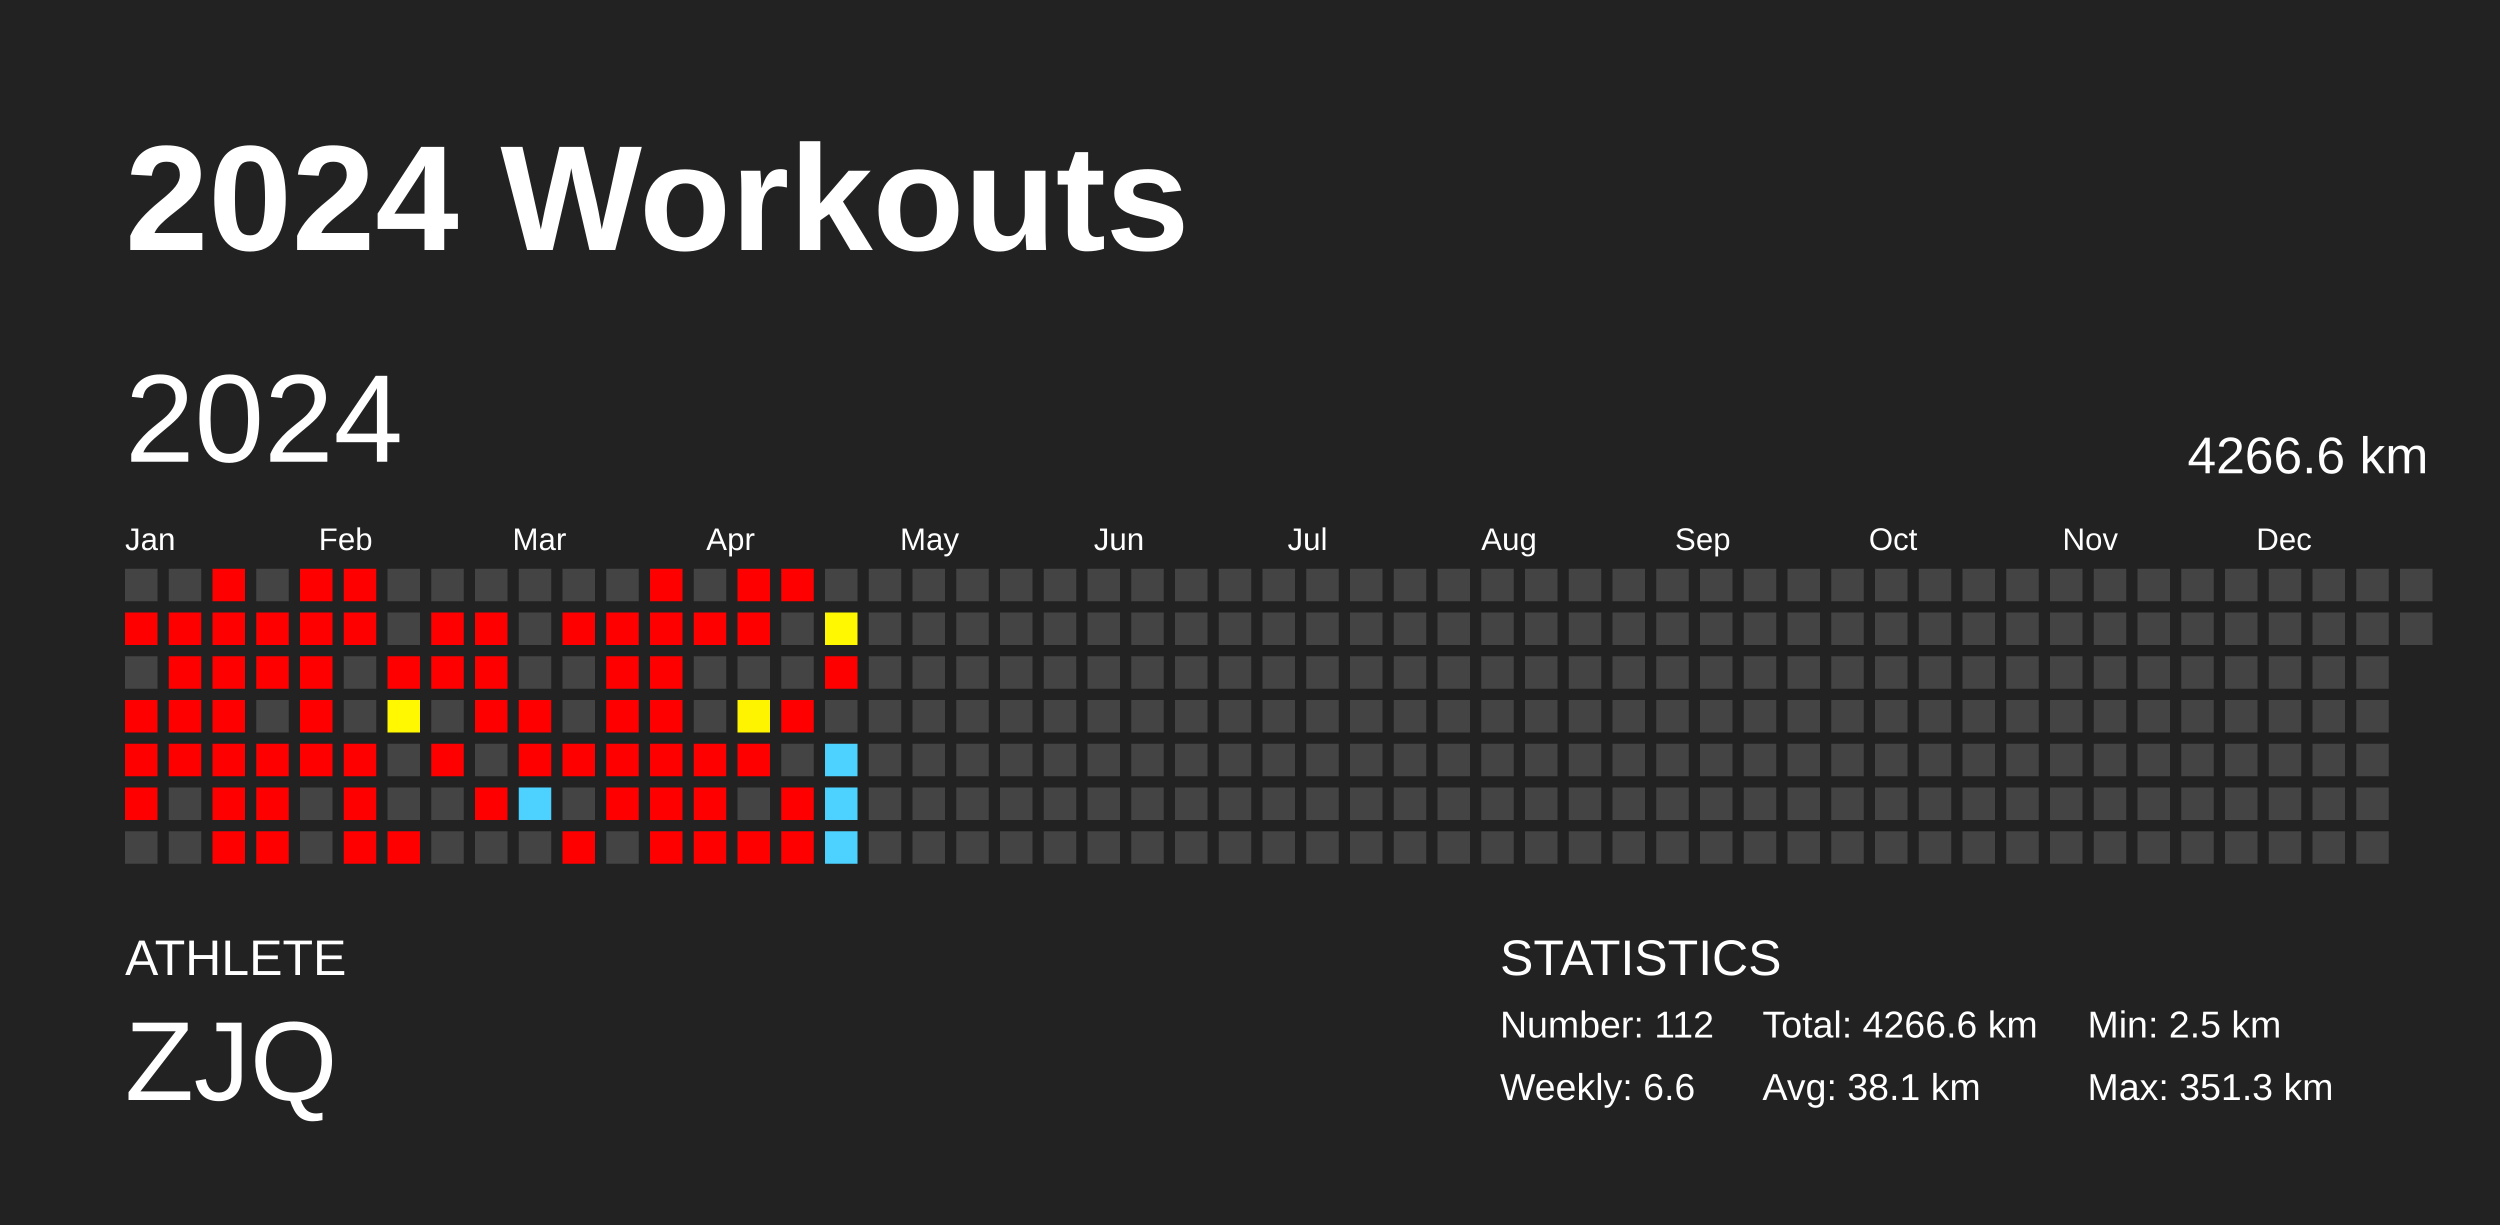
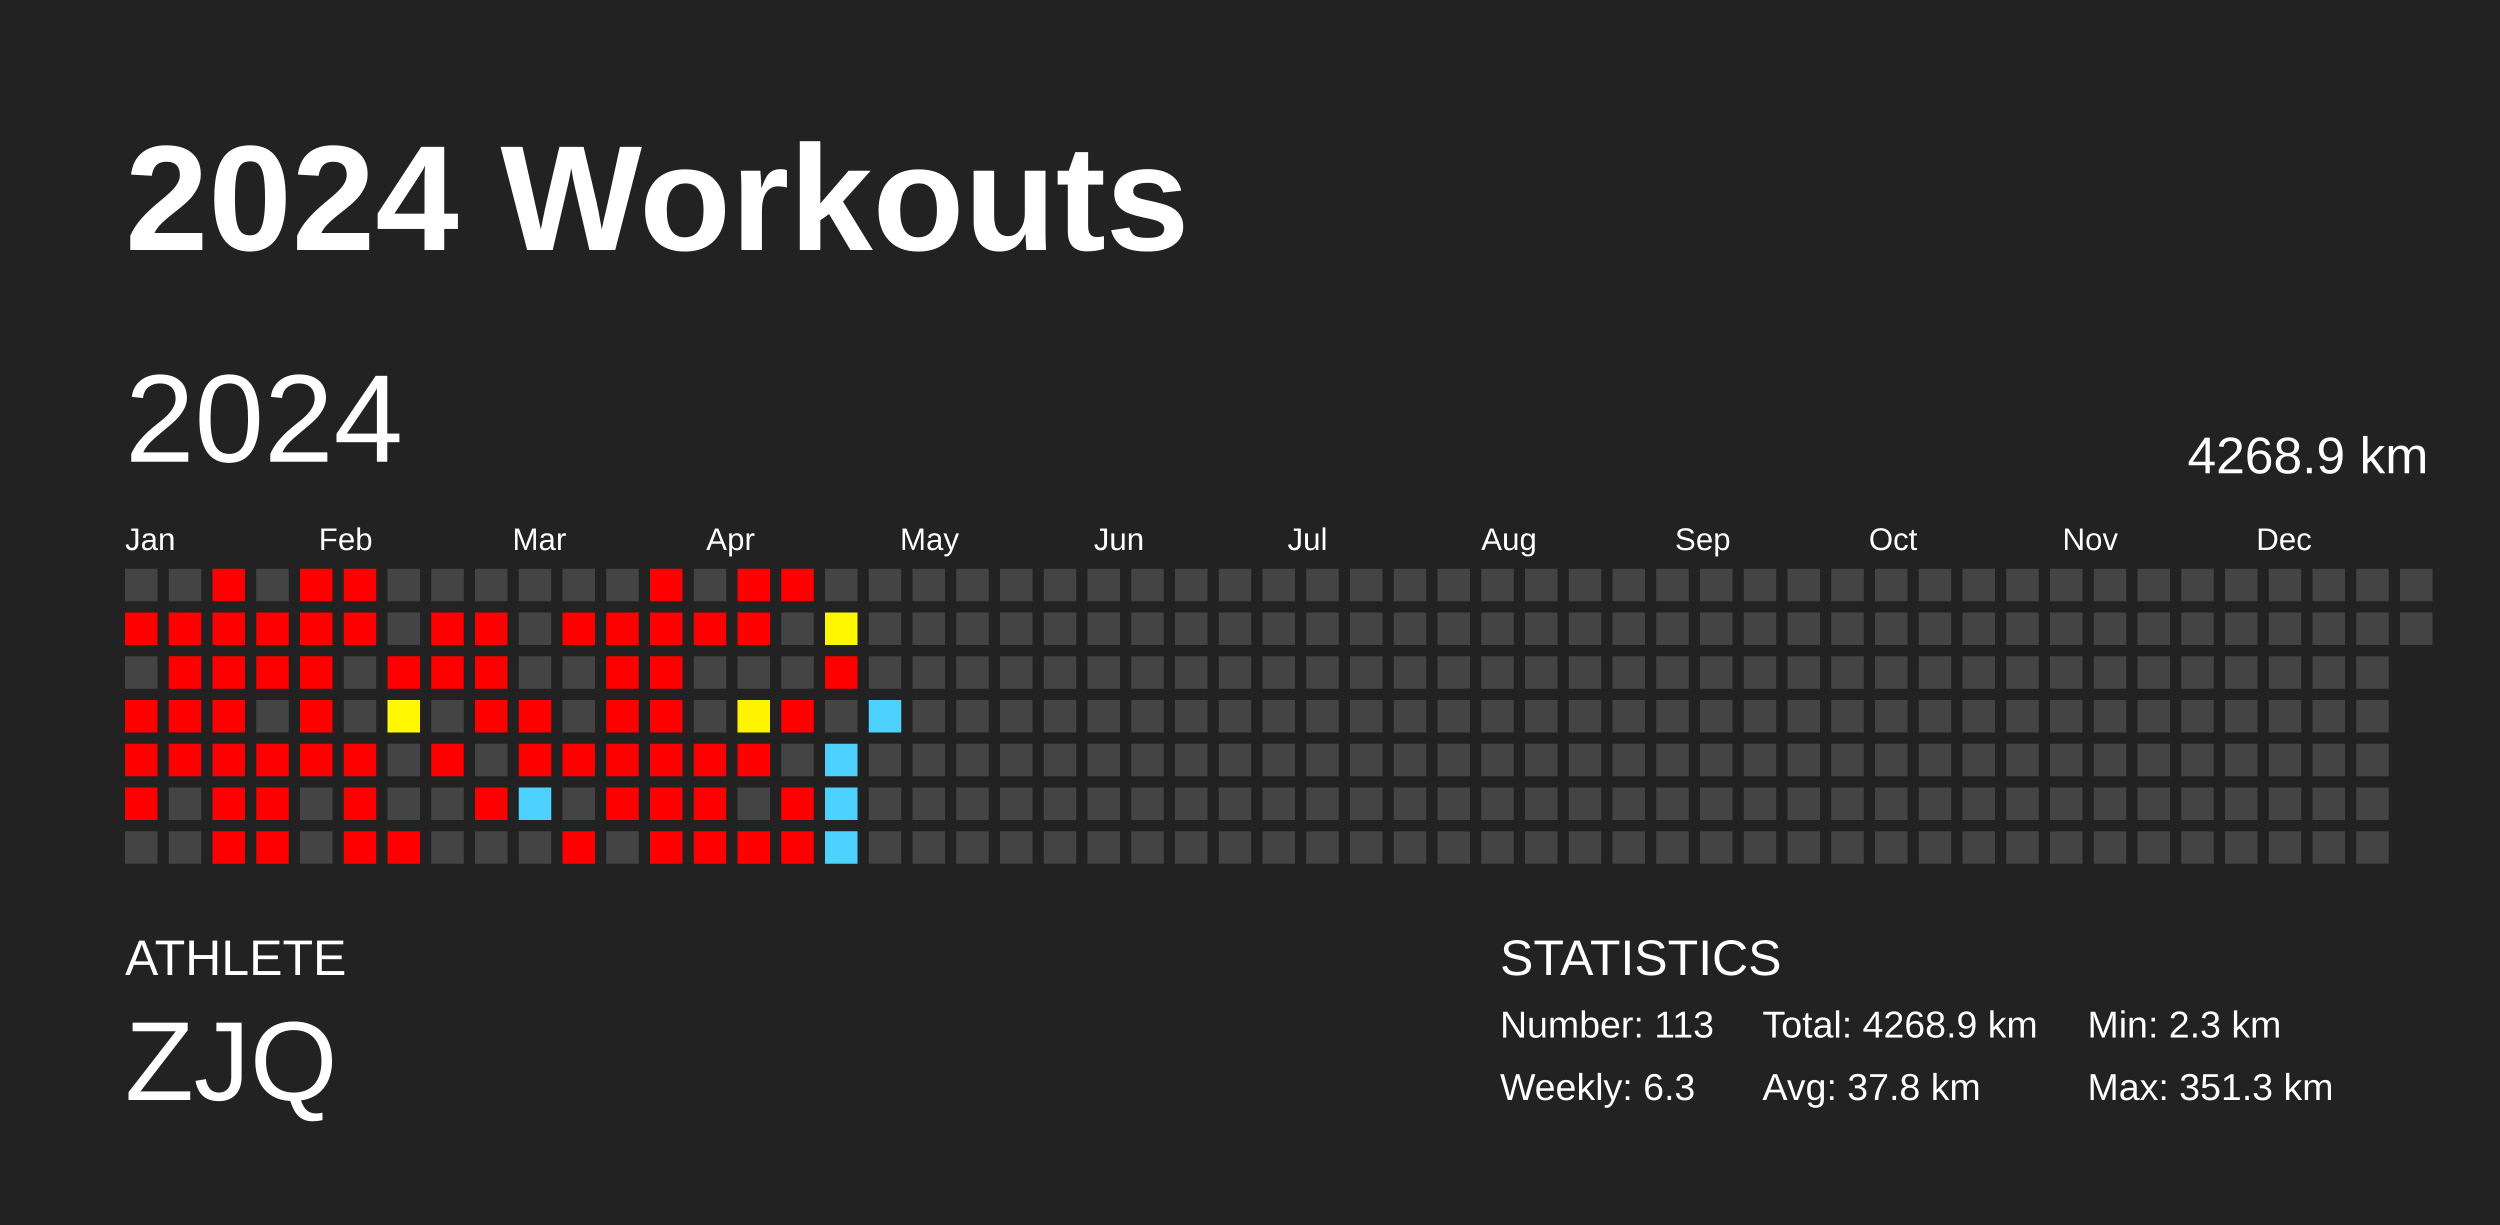
<svg xmlns="http://www.w3.org/2000/svg" baseProfile="full" height="98mm" version="1.1" viewBox="0,0,200,98" width="200mm">
  <defs />
  <rect fill="#222222" height="98" width="200" x="0" y="0" />
  <text fill="#FFFFFF" style="font-size:12px; font-family:Arial; font-weight:bold;" x="10" y="20">2024 Workouts</text>
  <text fill="#FFFFFF" style="font-size:4px; font-family:Arial" x="10" y="78">ATHLETE</text>
  <text fill="#FFFFFF" style="font-size:9px; font-family:Arial" x="10" y="88">ZJQ</text>
  <text fill="#FFFFFF" style="font-size:4px; font-family:Arial" x="120" y="78">STATISTICS</text>
-   <text fill="#FFFFFF" style="font-size:3px; font-family:Arial" x="120" y="83">Number: 112</text>
-   <text fill="#FFFFFF" style="font-size:3px; font-family:Arial" x="120" y="88">Weekly: 6.6</text>
-   <text fill="#FFFFFF" style="font-size:3px; font-family:Arial" x="141" y="83">Total: 4266.6 km</text>
-   <text fill="#FFFFFF" style="font-size:3px; font-family:Arial" x="141" y="88">Avg: 38.1 km</text>
-   <text fill="#FFFFFF" style="font-size:3px; font-family:Arial" x="167" y="83">Min: 2.5 km</text>
+   <text fill="#FFFFFF" style="font-size:3px; font-family:Arial" x="120" y="83">Number: 113</text>
+   <text fill="#FFFFFF" style="font-size:3px; font-family:Arial" x="120" y="88">Weekly: 6.3</text>
+   <text fill="#FFFFFF" style="font-size:3px; font-family:Arial" x="141" y="83">Total: 4268.9 km</text>
+   <text fill="#FFFFFF" style="font-size:3px; font-family:Arial" x="141" y="88">Avg: 37.8 km</text>
+   <text fill="#FFFFFF" style="font-size:3px; font-family:Arial" x="167" y="83">Min: 2.3 km</text>
  <text fill="#FFFFFF" style="font-size:3px; font-family:Arial" x="167" y="88">Max: 351.3 km</text>
  <text dominant-baseline="hanging" fill="#FFFFFF" style="font-size:10.0px; font-family:Arial;" x="10" y="30">2024</text>
-   <text dominant-baseline="hanging" fill="#FFFFFF" style="font-size:4.125px; font-family:Arial;" x="175" y="35">4266.6 km</text>
+   <text dominant-baseline="hanging" fill="#FFFFFF" style="font-size:4.125px; font-family:Arial;" x="175" y="35">4268.9 km</text>
  <text fill="#FFFFFF" style="font-size:2.5px; font-family:Arial" x="10.0" y="44">Jan</text>
  <text fill="#FFFFFF" style="font-size:2.5px; font-family:Arial" x="25.5" y="44">Feb</text>
  <text fill="#FFFFFF" style="font-size:2.5px; font-family:Arial" x="41.0" y="44">Mar</text>
  <text fill="#FFFFFF" style="font-size:2.5px; font-family:Arial" x="56.5" y="44">Apr</text>
  <text fill="#FFFFFF" style="font-size:2.5px; font-family:Arial" x="72.0" y="44">May</text>
  <text fill="#FFFFFF" style="font-size:2.5px; font-family:Arial" x="87.5" y="44">Jun</text>
  <text fill="#FFFFFF" style="font-size:2.5px; font-family:Arial" x="103.0" y="44">Jul</text>
  <text fill="#FFFFFF" style="font-size:2.5px; font-family:Arial" x="118.5" y="44">Aug</text>
  <text fill="#FFFFFF" style="font-size:2.5px; font-family:Arial" x="134.0" y="44">Sep</text>
  <text fill="#FFFFFF" style="font-size:2.5px; font-family:Arial" x="149.5" y="44">Oct</text>
  <text fill="#FFFFFF" style="font-size:2.5px; font-family:Arial" x="165.0" y="44">Nov</text>
  <text fill="#FFFFFF" style="font-size:2.5px; font-family:Arial" x="180.5" y="44">Dec</text>
  <rect fill="#444444" height="2.6" width="2.6" x="10.0" y="45.5" />
  <rect fill="red" height="2.6" width="2.6" x="10.0" y="49.0" />
  <rect fill="#444444" height="2.6" width="2.6" x="10.0" y="52.5" />
  <rect fill="red" height="2.6" width="2.6" x="10.0" y="56.0" />
  <rect fill="red" height="2.6" width="2.6" x="10.0" y="59.5" />
  <rect fill="red" height="2.6" width="2.6" x="10.0" y="63.0" />
  <rect fill="#444444" height="2.6" width="2.6" x="10.0" y="66.5" />
  <rect fill="#444444" height="2.6" width="2.6" x="13.5" y="45.5" />
  <rect fill="red" height="2.6" width="2.6" x="13.5" y="49.0" />
  <rect fill="red" height="2.6" width="2.6" x="13.5" y="52.5" />
  <rect fill="red" height="2.6" width="2.6" x="13.5" y="56.0" />
  <rect fill="red" height="2.6" width="2.6" x="13.5" y="59.5" />
  <rect fill="#444444" height="2.6" width="2.6" x="13.5" y="63.0" />
  <rect fill="#444444" height="2.6" width="2.6" x="13.5" y="66.5" />
  <rect fill="red" height="2.6" width="2.6" x="17.0" y="45.5" />
  <rect fill="red" height="2.6" width="2.6" x="17.0" y="49.0" />
  <rect fill="red" height="2.6" width="2.6" x="17.0" y="52.5" />
  <rect fill="red" height="2.6" width="2.6" x="17.0" y="56.0" />
  <rect fill="red" height="2.6" width="2.6" x="17.0" y="59.5" />
  <rect fill="red" height="2.6" width="2.6" x="17.0" y="63.0" />
  <rect fill="red" height="2.6" width="2.6" x="17.0" y="66.5" />
  <rect fill="#444444" height="2.6" width="2.6" x="20.5" y="45.5" />
  <rect fill="red" height="2.6" width="2.6" x="20.5" y="49.0" />
  <rect fill="red" height="2.6" width="2.6" x="20.5" y="52.5" />
  <rect fill="#444444" height="2.6" width="2.6" x="20.5" y="56.0" />
  <rect fill="red" height="2.6" width="2.6" x="20.5" y="59.5" />
  <rect fill="red" height="2.6" width="2.6" x="20.5" y="63.0" />
  <rect fill="red" height="2.6" width="2.6" x="20.5" y="66.5" />
  <rect fill="red" height="2.6" width="2.6" x="24.0" y="45.5" />
  <rect fill="red" height="2.6" width="2.6" x="24.0" y="49.0" />
  <rect fill="red" height="2.6" width="2.6" x="24.0" y="52.5" />
  <rect fill="red" height="2.6" width="2.6" x="24.0" y="56.0" />
  <rect fill="red" height="2.6" width="2.6" x="24.0" y="59.5" />
  <rect fill="#444444" height="2.6" width="2.6" x="24.0" y="63.0" />
  <rect fill="#444444" height="2.6" width="2.6" x="24.0" y="66.5" />
  <rect fill="red" height="2.6" width="2.6" x="27.5" y="45.5" />
  <rect fill="red" height="2.6" width="2.6" x="27.5" y="49.0" />
  <rect fill="#444444" height="2.6" width="2.6" x="27.5" y="52.5" />
  <rect fill="#444444" height="2.6" width="2.6" x="27.5" y="56.0" />
  <rect fill="red" height="2.6" width="2.6" x="27.5" y="59.5" />
  <rect fill="red" height="2.6" width="2.6" x="27.5" y="63.0" />
  <rect fill="red" height="2.6" width="2.6" x="27.5" y="66.5" />
  <rect fill="#444444" height="2.6" width="2.6" x="31.0" y="45.5" />
  <rect fill="#444444" height="2.6" width="2.6" x="31.0" y="49.0" />
  <rect fill="red" height="2.6" width="2.6" x="31.0" y="52.5" />
  <rect fill="#fff800" height="2.6" width="2.6" x="31.0" y="56.0" />
  <rect fill="#444444" height="2.6" width="2.6" x="31.0" y="59.5" />
  <rect fill="#444444" height="2.6" width="2.6" x="31.0" y="63.0" />
  <rect fill="red" height="2.6" width="2.6" x="31.0" y="66.5" />
  <rect fill="#444444" height="2.6" width="2.6" x="34.5" y="45.5" />
  <rect fill="red" height="2.6" width="2.6" x="34.5" y="49.0" />
  <rect fill="red" height="2.6" width="2.6" x="34.5" y="52.5" />
  <rect fill="#444444" height="2.6" width="2.6" x="34.5" y="56.0" />
  <rect fill="red" height="2.6" width="2.6" x="34.5" y="59.5" />
  <rect fill="#444444" height="2.6" width="2.6" x="34.5" y="63.0" />
  <rect fill="#444444" height="2.6" width="2.6" x="34.5" y="66.5" />
  <rect fill="#444444" height="2.6" width="2.6" x="38.0" y="45.5" />
  <rect fill="red" height="2.6" width="2.6" x="38.0" y="49.0" />
  <rect fill="red" height="2.6" width="2.6" x="38.0" y="52.5" />
  <rect fill="red" height="2.6" width="2.6" x="38.0" y="56.0" />
  <rect fill="#444444" height="2.6" width="2.6" x="38.0" y="59.5" />
  <rect fill="red" height="2.6" width="2.6" x="38.0" y="63.0" />
  <rect fill="#444444" height="2.6" width="2.6" x="38.0" y="66.5" />
  <rect fill="#444444" height="2.6" width="2.6" x="41.5" y="45.5" />
  <rect fill="#444444" height="2.6" width="2.6" x="41.5" y="49.0" />
  <rect fill="#444444" height="2.6" width="2.6" x="41.5" y="52.5" />
  <rect fill="red" height="2.6" width="2.6" x="41.5" y="56.0" />
  <rect fill="red" height="2.6" width="2.6" x="41.5" y="59.5" />
  <rect fill="#4dd2ff" height="2.6" width="2.6" x="41.5" y="63.0" />
  <rect fill="#444444" height="2.6" width="2.6" x="41.5" y="66.5" />
  <rect fill="#444444" height="2.6" width="2.6" x="45.0" y="45.5" />
  <rect fill="red" height="2.6" width="2.6" x="45.0" y="49.0" />
  <rect fill="#444444" height="2.6" width="2.6" x="45.0" y="52.5" />
  <rect fill="#444444" height="2.6" width="2.6" x="45.0" y="56.0" />
  <rect fill="red" height="2.6" width="2.6" x="45.0" y="59.5" />
  <rect fill="#444444" height="2.6" width="2.6" x="45.0" y="63.0" />
  <rect fill="red" height="2.6" width="2.6" x="45.0" y="66.5" />
  <rect fill="#444444" height="2.6" width="2.6" x="48.5" y="45.5" />
  <rect fill="red" height="2.6" width="2.6" x="48.5" y="49.0" />
  <rect fill="red" height="2.6" width="2.6" x="48.5" y="52.5" />
  <rect fill="red" height="2.6" width="2.6" x="48.5" y="56.0" />
  <rect fill="red" height="2.6" width="2.6" x="48.5" y="59.5" />
  <rect fill="red" height="2.6" width="2.6" x="48.5" y="63.0" />
  <rect fill="#444444" height="2.6" width="2.6" x="48.5" y="66.5" />
  <rect fill="red" height="2.6" width="2.6" x="52.0" y="45.5" />
  <rect fill="red" height="2.6" width="2.6" x="52.0" y="49.0" />
  <rect fill="red" height="2.6" width="2.6" x="52.0" y="52.5" />
  <rect fill="red" height="2.6" width="2.6" x="52.0" y="56.0" />
  <rect fill="red" height="2.6" width="2.6" x="52.0" y="59.5" />
  <rect fill="red" height="2.6" width="2.6" x="52.0" y="63.0" />
  <rect fill="red" height="2.6" width="2.6" x="52.0" y="66.5" />
  <rect fill="#444444" height="2.6" width="2.6" x="55.5" y="45.5" />
  <rect fill="red" height="2.6" width="2.6" x="55.5" y="49.0" />
  <rect fill="#444444" height="2.6" width="2.6" x="55.5" y="52.5" />
  <rect fill="#444444" height="2.6" width="2.6" x="55.5" y="56.0" />
  <rect fill="red" height="2.6" width="2.6" x="55.5" y="59.5" />
  <rect fill="red" height="2.6" width="2.6" x="55.5" y="63.0" />
  <rect fill="red" height="2.6" width="2.6" x="55.5" y="66.5" />
  <rect fill="red" height="2.6" width="2.6" x="59.0" y="45.5" />
  <rect fill="red" height="2.6" width="2.6" x="59.0" y="49.0" />
  <rect fill="#444444" height="2.6" width="2.6" x="59.0" y="52.5" />
  <rect fill="#fff400" height="2.6" width="2.6" x="59.0" y="56.0" />
  <rect fill="red" height="2.6" width="2.6" x="59.0" y="59.5" />
  <rect fill="#444444" height="2.6" width="2.6" x="59.0" y="63.0" />
  <rect fill="red" height="2.6" width="2.6" x="59.0" y="66.5" />
  <rect fill="red" height="2.6" width="2.6" x="62.5" y="45.5" />
  <rect fill="#444444" height="2.6" width="2.6" x="62.5" y="49.0" />
  <rect fill="#444444" height="2.6" width="2.6" x="62.5" y="52.5" />
  <rect fill="red" height="2.6" width="2.6" x="62.5" y="56.0" />
  <rect fill="#444444" height="2.6" width="2.6" x="62.5" y="59.5" />
  <rect fill="red" height="2.6" width="2.6" x="62.5" y="63.0" />
  <rect fill="red" height="2.6" width="2.6" x="62.5" y="66.5" />
  <rect fill="#444444" height="2.6" width="2.6" x="66.0" y="45.5" />
-   <rect fill="#fff800" height="2.6" width="2.6" x="66.0" y="49.0" />
+   <rect fill="#fff700" height="2.6" width="2.6" x="66.0" y="49.0" />
  <rect fill="red" height="2.6" width="2.6" x="66.0" y="52.5" />
  <rect fill="#444444" height="2.6" width="2.6" x="66.0" y="56.0" />
  <rect fill="#4dd2ff" height="2.6" width="2.6" x="66.0" y="59.5" />
  <rect fill="#4dd2ff" height="2.6" width="2.6" x="66.0" y="63.0" />
  <rect fill="#4dd2ff" height="2.6" width="2.6" x="66.0" y="66.5" />
  <rect fill="#444444" height="2.6" width="2.6" x="69.5" y="45.5" />
  <rect fill="#444444" height="2.6" width="2.6" x="69.5" y="49.0" />
  <rect fill="#444444" height="2.6" width="2.6" x="69.5" y="52.5" />
-   <rect fill="#444444" height="2.6" width="2.6" x="69.5" y="56.0" />
+   <rect fill="#4dd2ff" height="2.6" width="2.6" x="69.5" y="56.0" />
  <rect fill="#444444" height="2.6" width="2.6" x="69.5" y="59.5" />
  <rect fill="#444444" height="2.6" width="2.6" x="69.5" y="63.0" />
  <rect fill="#444444" height="2.6" width="2.6" x="69.5" y="66.5" />
  <rect fill="#444444" height="2.6" width="2.6" x="73.0" y="45.5" />
  <rect fill="#444444" height="2.6" width="2.6" x="73.0" y="49.0" />
  <rect fill="#444444" height="2.6" width="2.6" x="73.0" y="52.5" />
  <rect fill="#444444" height="2.6" width="2.6" x="73.0" y="56.0" />
  <rect fill="#444444" height="2.6" width="2.6" x="73.0" y="59.5" />
  <rect fill="#444444" height="2.6" width="2.6" x="73.0" y="63.0" />
  <rect fill="#444444" height="2.6" width="2.6" x="73.0" y="66.5" />
  <rect fill="#444444" height="2.6" width="2.6" x="76.5" y="45.5" />
  <rect fill="#444444" height="2.6" width="2.6" x="76.5" y="49.0" />
  <rect fill="#444444" height="2.6" width="2.6" x="76.5" y="52.5" />
  <rect fill="#444444" height="2.6" width="2.6" x="76.5" y="56.0" />
  <rect fill="#444444" height="2.6" width="2.6" x="76.5" y="59.5" />
  <rect fill="#444444" height="2.6" width="2.6" x="76.5" y="63.0" />
  <rect fill="#444444" height="2.6" width="2.6" x="76.5" y="66.5" />
  <rect fill="#444444" height="2.6" width="2.6" x="80.0" y="45.5" />
  <rect fill="#444444" height="2.6" width="2.6" x="80.0" y="49.0" />
  <rect fill="#444444" height="2.6" width="2.6" x="80.0" y="52.5" />
  <rect fill="#444444" height="2.6" width="2.6" x="80.0" y="56.0" />
  <rect fill="#444444" height="2.6" width="2.6" x="80.0" y="59.5" />
  <rect fill="#444444" height="2.6" width="2.6" x="80.0" y="63.0" />
  <rect fill="#444444" height="2.6" width="2.6" x="80.0" y="66.5" />
  <rect fill="#444444" height="2.6" width="2.6" x="83.5" y="45.5" />
  <rect fill="#444444" height="2.6" width="2.6" x="83.5" y="49.0" />
  <rect fill="#444444" height="2.6" width="2.6" x="83.5" y="52.5" />
  <rect fill="#444444" height="2.6" width="2.6" x="83.5" y="56.0" />
  <rect fill="#444444" height="2.6" width="2.6" x="83.5" y="59.5" />
  <rect fill="#444444" height="2.6" width="2.6" x="83.5" y="63.0" />
  <rect fill="#444444" height="2.6" width="2.6" x="83.5" y="66.5" />
  <rect fill="#444444" height="2.6" width="2.6" x="87.0" y="45.5" />
  <rect fill="#444444" height="2.6" width="2.6" x="87.0" y="49.0" />
  <rect fill="#444444" height="2.6" width="2.6" x="87.0" y="52.5" />
  <rect fill="#444444" height="2.6" width="2.6" x="87.0" y="56.0" />
  <rect fill="#444444" height="2.6" width="2.6" x="87.0" y="59.5" />
  <rect fill="#444444" height="2.6" width="2.6" x="87.0" y="63.0" />
  <rect fill="#444444" height="2.6" width="2.6" x="87.0" y="66.5" />
  <rect fill="#444444" height="2.6" width="2.6" x="90.5" y="45.5" />
  <rect fill="#444444" height="2.6" width="2.6" x="90.5" y="49.0" />
  <rect fill="#444444" height="2.6" width="2.6" x="90.5" y="52.5" />
  <rect fill="#444444" height="2.6" width="2.6" x="90.5" y="56.0" />
  <rect fill="#444444" height="2.6" width="2.6" x="90.5" y="59.5" />
  <rect fill="#444444" height="2.6" width="2.6" x="90.5" y="63.0" />
  <rect fill="#444444" height="2.6" width="2.6" x="90.5" y="66.5" />
  <rect fill="#444444" height="2.6" width="2.6" x="94.0" y="45.5" />
  <rect fill="#444444" height="2.6" width="2.6" x="94.0" y="49.0" />
  <rect fill="#444444" height="2.6" width="2.6" x="94.0" y="52.5" />
  <rect fill="#444444" height="2.6" width="2.6" x="94.0" y="56.0" />
  <rect fill="#444444" height="2.6" width="2.6" x="94.0" y="59.5" />
  <rect fill="#444444" height="2.6" width="2.6" x="94.0" y="63.0" />
  <rect fill="#444444" height="2.6" width="2.6" x="94.0" y="66.5" />
  <rect fill="#444444" height="2.6" width="2.6" x="97.5" y="45.5" />
  <rect fill="#444444" height="2.6" width="2.6" x="97.5" y="49.0" />
  <rect fill="#444444" height="2.6" width="2.6" x="97.5" y="52.5" />
  <rect fill="#444444" height="2.6" width="2.6" x="97.5" y="56.0" />
  <rect fill="#444444" height="2.6" width="2.6" x="97.5" y="59.5" />
  <rect fill="#444444" height="2.6" width="2.6" x="97.5" y="63.0" />
  <rect fill="#444444" height="2.6" width="2.6" x="97.5" y="66.5" />
  <rect fill="#444444" height="2.6" width="2.6" x="101.0" y="45.5" />
  <rect fill="#444444" height="2.6" width="2.6" x="101.0" y="49.0" />
  <rect fill="#444444" height="2.6" width="2.6" x="101.0" y="52.5" />
  <rect fill="#444444" height="2.6" width="2.6" x="101.0" y="56.0" />
  <rect fill="#444444" height="2.6" width="2.6" x="101.0" y="59.5" />
  <rect fill="#444444" height="2.6" width="2.6" x="101.0" y="63.0" />
  <rect fill="#444444" height="2.6" width="2.6" x="101.0" y="66.5" />
  <rect fill="#444444" height="2.6" width="2.6" x="104.5" y="45.5" />
  <rect fill="#444444" height="2.6" width="2.6" x="104.5" y="49.0" />
  <rect fill="#444444" height="2.6" width="2.6" x="104.5" y="52.5" />
  <rect fill="#444444" height="2.6" width="2.6" x="104.5" y="56.0" />
  <rect fill="#444444" height="2.6" width="2.6" x="104.5" y="59.5" />
  <rect fill="#444444" height="2.6" width="2.6" x="104.5" y="63.0" />
  <rect fill="#444444" height="2.6" width="2.6" x="104.5" y="66.5" />
  <rect fill="#444444" height="2.6" width="2.6" x="108.0" y="45.5" />
  <rect fill="#444444" height="2.6" width="2.6" x="108.0" y="49.0" />
  <rect fill="#444444" height="2.6" width="2.6" x="108.0" y="52.5" />
  <rect fill="#444444" height="2.6" width="2.6" x="108.0" y="56.0" />
  <rect fill="#444444" height="2.6" width="2.6" x="108.0" y="59.5" />
  <rect fill="#444444" height="2.6" width="2.6" x="108.0" y="63.0" />
  <rect fill="#444444" height="2.6" width="2.6" x="108.0" y="66.5" />
  <rect fill="#444444" height="2.6" width="2.6" x="111.5" y="45.5" />
  <rect fill="#444444" height="2.6" width="2.6" x="111.5" y="49.0" />
  <rect fill="#444444" height="2.6" width="2.6" x="111.5" y="52.5" />
  <rect fill="#444444" height="2.6" width="2.6" x="111.5" y="56.0" />
  <rect fill="#444444" height="2.6" width="2.6" x="111.5" y="59.5" />
  <rect fill="#444444" height="2.6" width="2.6" x="111.5" y="63.0" />
  <rect fill="#444444" height="2.6" width="2.6" x="111.5" y="66.5" />
  <rect fill="#444444" height="2.6" width="2.6" x="115.0" y="45.5" />
  <rect fill="#444444" height="2.6" width="2.6" x="115.0" y="49.0" />
  <rect fill="#444444" height="2.6" width="2.6" x="115.0" y="52.5" />
  <rect fill="#444444" height="2.6" width="2.6" x="115.0" y="56.0" />
  <rect fill="#444444" height="2.6" width="2.6" x="115.0" y="59.5" />
  <rect fill="#444444" height="2.6" width="2.6" x="115.0" y="63.0" />
  <rect fill="#444444" height="2.6" width="2.6" x="115.0" y="66.5" />
  <rect fill="#444444" height="2.6" width="2.6" x="118.5" y="45.5" />
  <rect fill="#444444" height="2.6" width="2.6" x="118.5" y="49.0" />
  <rect fill="#444444" height="2.6" width="2.6" x="118.5" y="52.5" />
  <rect fill="#444444" height="2.6" width="2.6" x="118.5" y="56.0" />
  <rect fill="#444444" height="2.6" width="2.6" x="118.5" y="59.5" />
  <rect fill="#444444" height="2.6" width="2.6" x="118.5" y="63.0" />
  <rect fill="#444444" height="2.6" width="2.6" x="118.5" y="66.5" />
  <rect fill="#444444" height="2.6" width="2.6" x="122.0" y="45.5" />
  <rect fill="#444444" height="2.6" width="2.6" x="122.0" y="49.0" />
  <rect fill="#444444" height="2.6" width="2.6" x="122.0" y="52.5" />
  <rect fill="#444444" height="2.6" width="2.6" x="122.0" y="56.0" />
  <rect fill="#444444" height="2.6" width="2.6" x="122.0" y="59.5" />
  <rect fill="#444444" height="2.6" width="2.6" x="122.0" y="63.0" />
  <rect fill="#444444" height="2.6" width="2.6" x="122.0" y="66.5" />
  <rect fill="#444444" height="2.6" width="2.6" x="125.5" y="45.5" />
  <rect fill="#444444" height="2.6" width="2.6" x="125.5" y="49.0" />
  <rect fill="#444444" height="2.6" width="2.6" x="125.5" y="52.5" />
  <rect fill="#444444" height="2.6" width="2.6" x="125.5" y="56.0" />
  <rect fill="#444444" height="2.6" width="2.6" x="125.5" y="59.5" />
  <rect fill="#444444" height="2.6" width="2.6" x="125.5" y="63.0" />
  <rect fill="#444444" height="2.6" width="2.6" x="125.5" y="66.5" />
  <rect fill="#444444" height="2.6" width="2.6" x="129.0" y="45.5" />
  <rect fill="#444444" height="2.6" width="2.6" x="129.0" y="49.0" />
  <rect fill="#444444" height="2.6" width="2.6" x="129.0" y="52.5" />
  <rect fill="#444444" height="2.6" width="2.6" x="129.0" y="56.0" />
  <rect fill="#444444" height="2.6" width="2.6" x="129.0" y="59.5" />
  <rect fill="#444444" height="2.6" width="2.6" x="129.0" y="63.0" />
  <rect fill="#444444" height="2.6" width="2.6" x="129.0" y="66.5" />
  <rect fill="#444444" height="2.6" width="2.6" x="132.5" y="45.5" />
  <rect fill="#444444" height="2.6" width="2.6" x="132.5" y="49.0" />
  <rect fill="#444444" height="2.6" width="2.6" x="132.5" y="52.5" />
  <rect fill="#444444" height="2.6" width="2.6" x="132.5" y="56.0" />
  <rect fill="#444444" height="2.6" width="2.6" x="132.5" y="59.5" />
  <rect fill="#444444" height="2.6" width="2.6" x="132.5" y="63.0" />
  <rect fill="#444444" height="2.6" width="2.6" x="132.5" y="66.5" />
  <rect fill="#444444" height="2.6" width="2.6" x="136.0" y="45.5" />
  <rect fill="#444444" height="2.6" width="2.6" x="136.0" y="49.0" />
  <rect fill="#444444" height="2.6" width="2.6" x="136.0" y="52.5" />
  <rect fill="#444444" height="2.6" width="2.6" x="136.0" y="56.0" />
  <rect fill="#444444" height="2.6" width="2.6" x="136.0" y="59.5" />
  <rect fill="#444444" height="2.6" width="2.6" x="136.0" y="63.0" />
  <rect fill="#444444" height="2.6" width="2.6" x="136.0" y="66.5" />
  <rect fill="#444444" height="2.6" width="2.6" x="139.5" y="45.5" />
  <rect fill="#444444" height="2.6" width="2.6" x="139.5" y="49.0" />
  <rect fill="#444444" height="2.6" width="2.6" x="139.5" y="52.5" />
  <rect fill="#444444" height="2.6" width="2.6" x="139.5" y="56.0" />
  <rect fill="#444444" height="2.6" width="2.6" x="139.5" y="59.5" />
  <rect fill="#444444" height="2.6" width="2.6" x="139.5" y="63.0" />
  <rect fill="#444444" height="2.6" width="2.6" x="139.5" y="66.5" />
  <rect fill="#444444" height="2.6" width="2.6" x="143.0" y="45.5" />
  <rect fill="#444444" height="2.6" width="2.6" x="143.0" y="49.0" />
  <rect fill="#444444" height="2.6" width="2.6" x="143.0" y="52.5" />
  <rect fill="#444444" height="2.6" width="2.6" x="143.0" y="56.0" />
  <rect fill="#444444" height="2.6" width="2.6" x="143.0" y="59.5" />
  <rect fill="#444444" height="2.6" width="2.6" x="143.0" y="63.0" />
  <rect fill="#444444" height="2.6" width="2.6" x="143.0" y="66.5" />
  <rect fill="#444444" height="2.6" width="2.6" x="146.5" y="45.5" />
  <rect fill="#444444" height="2.6" width="2.6" x="146.5" y="49.0" />
  <rect fill="#444444" height="2.6" width="2.6" x="146.5" y="52.5" />
  <rect fill="#444444" height="2.6" width="2.6" x="146.5" y="56.0" />
  <rect fill="#444444" height="2.6" width="2.6" x="146.5" y="59.5" />
  <rect fill="#444444" height="2.6" width="2.6" x="146.5" y="63.0" />
  <rect fill="#444444" height="2.6" width="2.6" x="146.5" y="66.5" />
  <rect fill="#444444" height="2.6" width="2.6" x="150.0" y="45.5" />
  <rect fill="#444444" height="2.6" width="2.6" x="150.0" y="49.0" />
  <rect fill="#444444" height="2.6" width="2.6" x="150.0" y="52.5" />
  <rect fill="#444444" height="2.6" width="2.6" x="150.0" y="56.0" />
  <rect fill="#444444" height="2.6" width="2.6" x="150.0" y="59.5" />
  <rect fill="#444444" height="2.6" width="2.6" x="150.0" y="63.0" />
  <rect fill="#444444" height="2.6" width="2.6" x="150.0" y="66.5" />
  <rect fill="#444444" height="2.6" width="2.6" x="153.5" y="45.5" />
  <rect fill="#444444" height="2.6" width="2.6" x="153.5" y="49.0" />
  <rect fill="#444444" height="2.6" width="2.6" x="153.5" y="52.5" />
  <rect fill="#444444" height="2.6" width="2.6" x="153.5" y="56.0" />
  <rect fill="#444444" height="2.6" width="2.6" x="153.5" y="59.5" />
  <rect fill="#444444" height="2.6" width="2.6" x="153.5" y="63.0" />
  <rect fill="#444444" height="2.6" width="2.6" x="153.5" y="66.5" />
  <rect fill="#444444" height="2.6" width="2.6" x="157.0" y="45.5" />
  <rect fill="#444444" height="2.6" width="2.6" x="157.0" y="49.0" />
  <rect fill="#444444" height="2.6" width="2.6" x="157.0" y="52.5" />
  <rect fill="#444444" height="2.6" width="2.6" x="157.0" y="56.0" />
  <rect fill="#444444" height="2.6" width="2.6" x="157.0" y="59.5" />
  <rect fill="#444444" height="2.6" width="2.6" x="157.0" y="63.0" />
  <rect fill="#444444" height="2.6" width="2.6" x="157.0" y="66.5" />
  <rect fill="#444444" height="2.6" width="2.6" x="160.5" y="45.5" />
  <rect fill="#444444" height="2.6" width="2.6" x="160.5" y="49.0" />
  <rect fill="#444444" height="2.6" width="2.6" x="160.5" y="52.5" />
  <rect fill="#444444" height="2.6" width="2.6" x="160.5" y="56.0" />
  <rect fill="#444444" height="2.6" width="2.6" x="160.5" y="59.5" />
  <rect fill="#444444" height="2.6" width="2.6" x="160.5" y="63.0" />
  <rect fill="#444444" height="2.6" width="2.6" x="160.5" y="66.5" />
  <rect fill="#444444" height="2.6" width="2.6" x="164.0" y="45.5" />
  <rect fill="#444444" height="2.6" width="2.6" x="164.0" y="49.0" />
  <rect fill="#444444" height="2.6" width="2.6" x="164.0" y="52.5" />
  <rect fill="#444444" height="2.6" width="2.6" x="164.0" y="56.0" />
  <rect fill="#444444" height="2.6" width="2.6" x="164.0" y="59.5" />
  <rect fill="#444444" height="2.6" width="2.6" x="164.0" y="63.0" />
  <rect fill="#444444" height="2.6" width="2.6" x="164.0" y="66.5" />
  <rect fill="#444444" height="2.6" width="2.6" x="167.5" y="45.5" />
  <rect fill="#444444" height="2.6" width="2.6" x="167.5" y="49.0" />
  <rect fill="#444444" height="2.6" width="2.6" x="167.5" y="52.5" />
  <rect fill="#444444" height="2.6" width="2.6" x="167.5" y="56.0" />
  <rect fill="#444444" height="2.6" width="2.6" x="167.5" y="59.5" />
  <rect fill="#444444" height="2.6" width="2.6" x="167.5" y="63.0" />
  <rect fill="#444444" height="2.6" width="2.6" x="167.5" y="66.5" />
  <rect fill="#444444" height="2.6" width="2.6" x="171.0" y="45.5" />
  <rect fill="#444444" height="2.6" width="2.6" x="171.0" y="49.0" />
  <rect fill="#444444" height="2.6" width="2.6" x="171.0" y="52.5" />
  <rect fill="#444444" height="2.6" width="2.6" x="171.0" y="56.0" />
  <rect fill="#444444" height="2.6" width="2.6" x="171.0" y="59.5" />
  <rect fill="#444444" height="2.6" width="2.6" x="171.0" y="63.0" />
  <rect fill="#444444" height="2.6" width="2.6" x="171.0" y="66.5" />
  <rect fill="#444444" height="2.6" width="2.6" x="174.5" y="45.5" />
  <rect fill="#444444" height="2.6" width="2.6" x="174.5" y="49.0" />
  <rect fill="#444444" height="2.6" width="2.6" x="174.5" y="52.5" />
  <rect fill="#444444" height="2.6" width="2.6" x="174.5" y="56.0" />
  <rect fill="#444444" height="2.6" width="2.6" x="174.5" y="59.5" />
  <rect fill="#444444" height="2.6" width="2.6" x="174.5" y="63.0" />
  <rect fill="#444444" height="2.6" width="2.6" x="174.5" y="66.5" />
  <rect fill="#444444" height="2.6" width="2.6" x="178.0" y="45.5" />
  <rect fill="#444444" height="2.6" width="2.6" x="178.0" y="49.0" />
  <rect fill="#444444" height="2.6" width="2.6" x="178.0" y="52.5" />
  <rect fill="#444444" height="2.6" width="2.6" x="178.0" y="56.0" />
  <rect fill="#444444" height="2.6" width="2.6" x="178.0" y="59.5" />
  <rect fill="#444444" height="2.6" width="2.6" x="178.0" y="63.0" />
  <rect fill="#444444" height="2.6" width="2.6" x="178.0" y="66.5" />
  <rect fill="#444444" height="2.6" width="2.6" x="181.5" y="45.5" />
  <rect fill="#444444" height="2.6" width="2.6" x="181.5" y="49.0" />
  <rect fill="#444444" height="2.6" width="2.6" x="181.5" y="52.5" />
  <rect fill="#444444" height="2.6" width="2.6" x="181.5" y="56.0" />
  <rect fill="#444444" height="2.6" width="2.6" x="181.5" y="59.5" />
  <rect fill="#444444" height="2.6" width="2.6" x="181.5" y="63.0" />
  <rect fill="#444444" height="2.6" width="2.6" x="181.5" y="66.5" />
  <rect fill="#444444" height="2.6" width="2.6" x="185.0" y="45.5" />
  <rect fill="#444444" height="2.6" width="2.6" x="185.0" y="49.0" />
  <rect fill="#444444" height="2.6" width="2.6" x="185.0" y="52.5" />
  <rect fill="#444444" height="2.6" width="2.6" x="185.0" y="56.0" />
  <rect fill="#444444" height="2.6" width="2.6" x="185.0" y="59.5" />
  <rect fill="#444444" height="2.6" width="2.6" x="185.0" y="63.0" />
  <rect fill="#444444" height="2.6" width="2.6" x="185.0" y="66.5" />
  <rect fill="#444444" height="2.6" width="2.6" x="188.5" y="45.5" />
  <rect fill="#444444" height="2.6" width="2.6" x="188.5" y="49.0" />
  <rect fill="#444444" height="2.6" width="2.6" x="188.5" y="52.5" />
  <rect fill="#444444" height="2.6" width="2.6" x="188.5" y="56.0" />
  <rect fill="#444444" height="2.6" width="2.6" x="188.5" y="59.5" />
  <rect fill="#444444" height="2.6" width="2.6" x="188.5" y="63.0" />
  <rect fill="#444444" height="2.6" width="2.6" x="188.5" y="66.5" />
  <rect fill="#444444" height="2.6" width="2.6" x="192.0" y="45.5" />
  <rect fill="#444444" height="2.6" width="2.6" x="192.0" y="49.0" />
</svg>
